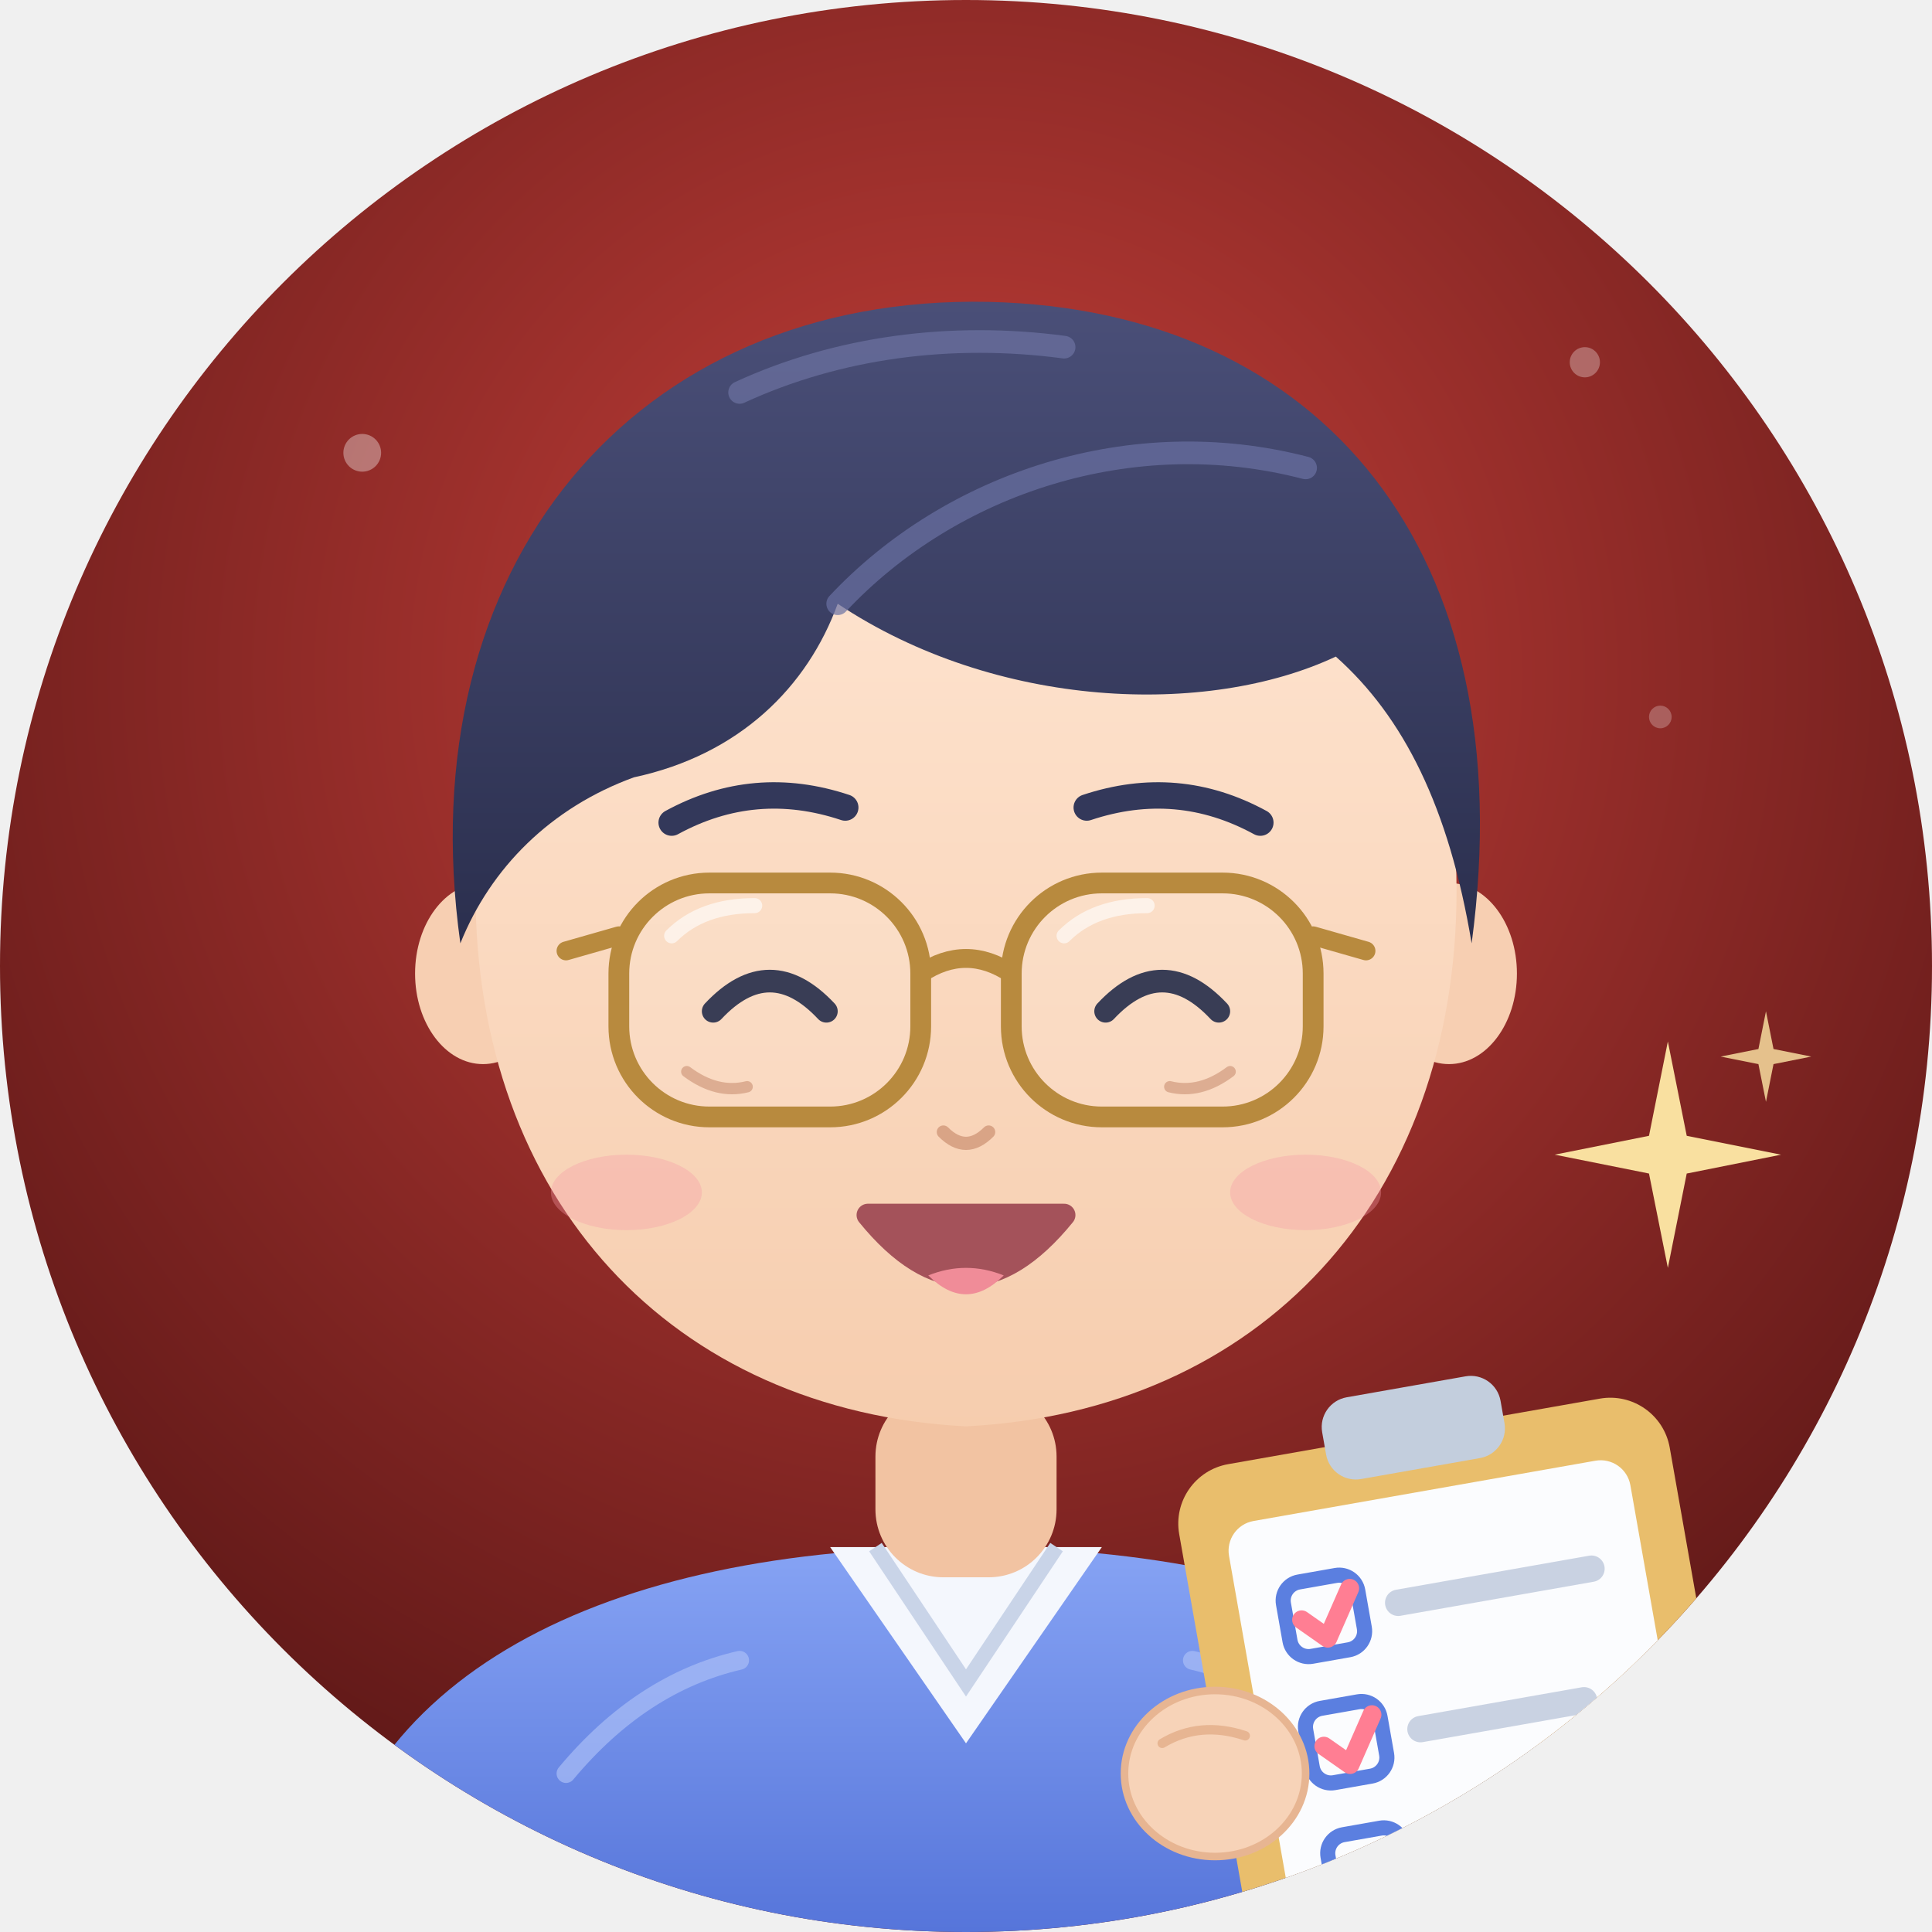
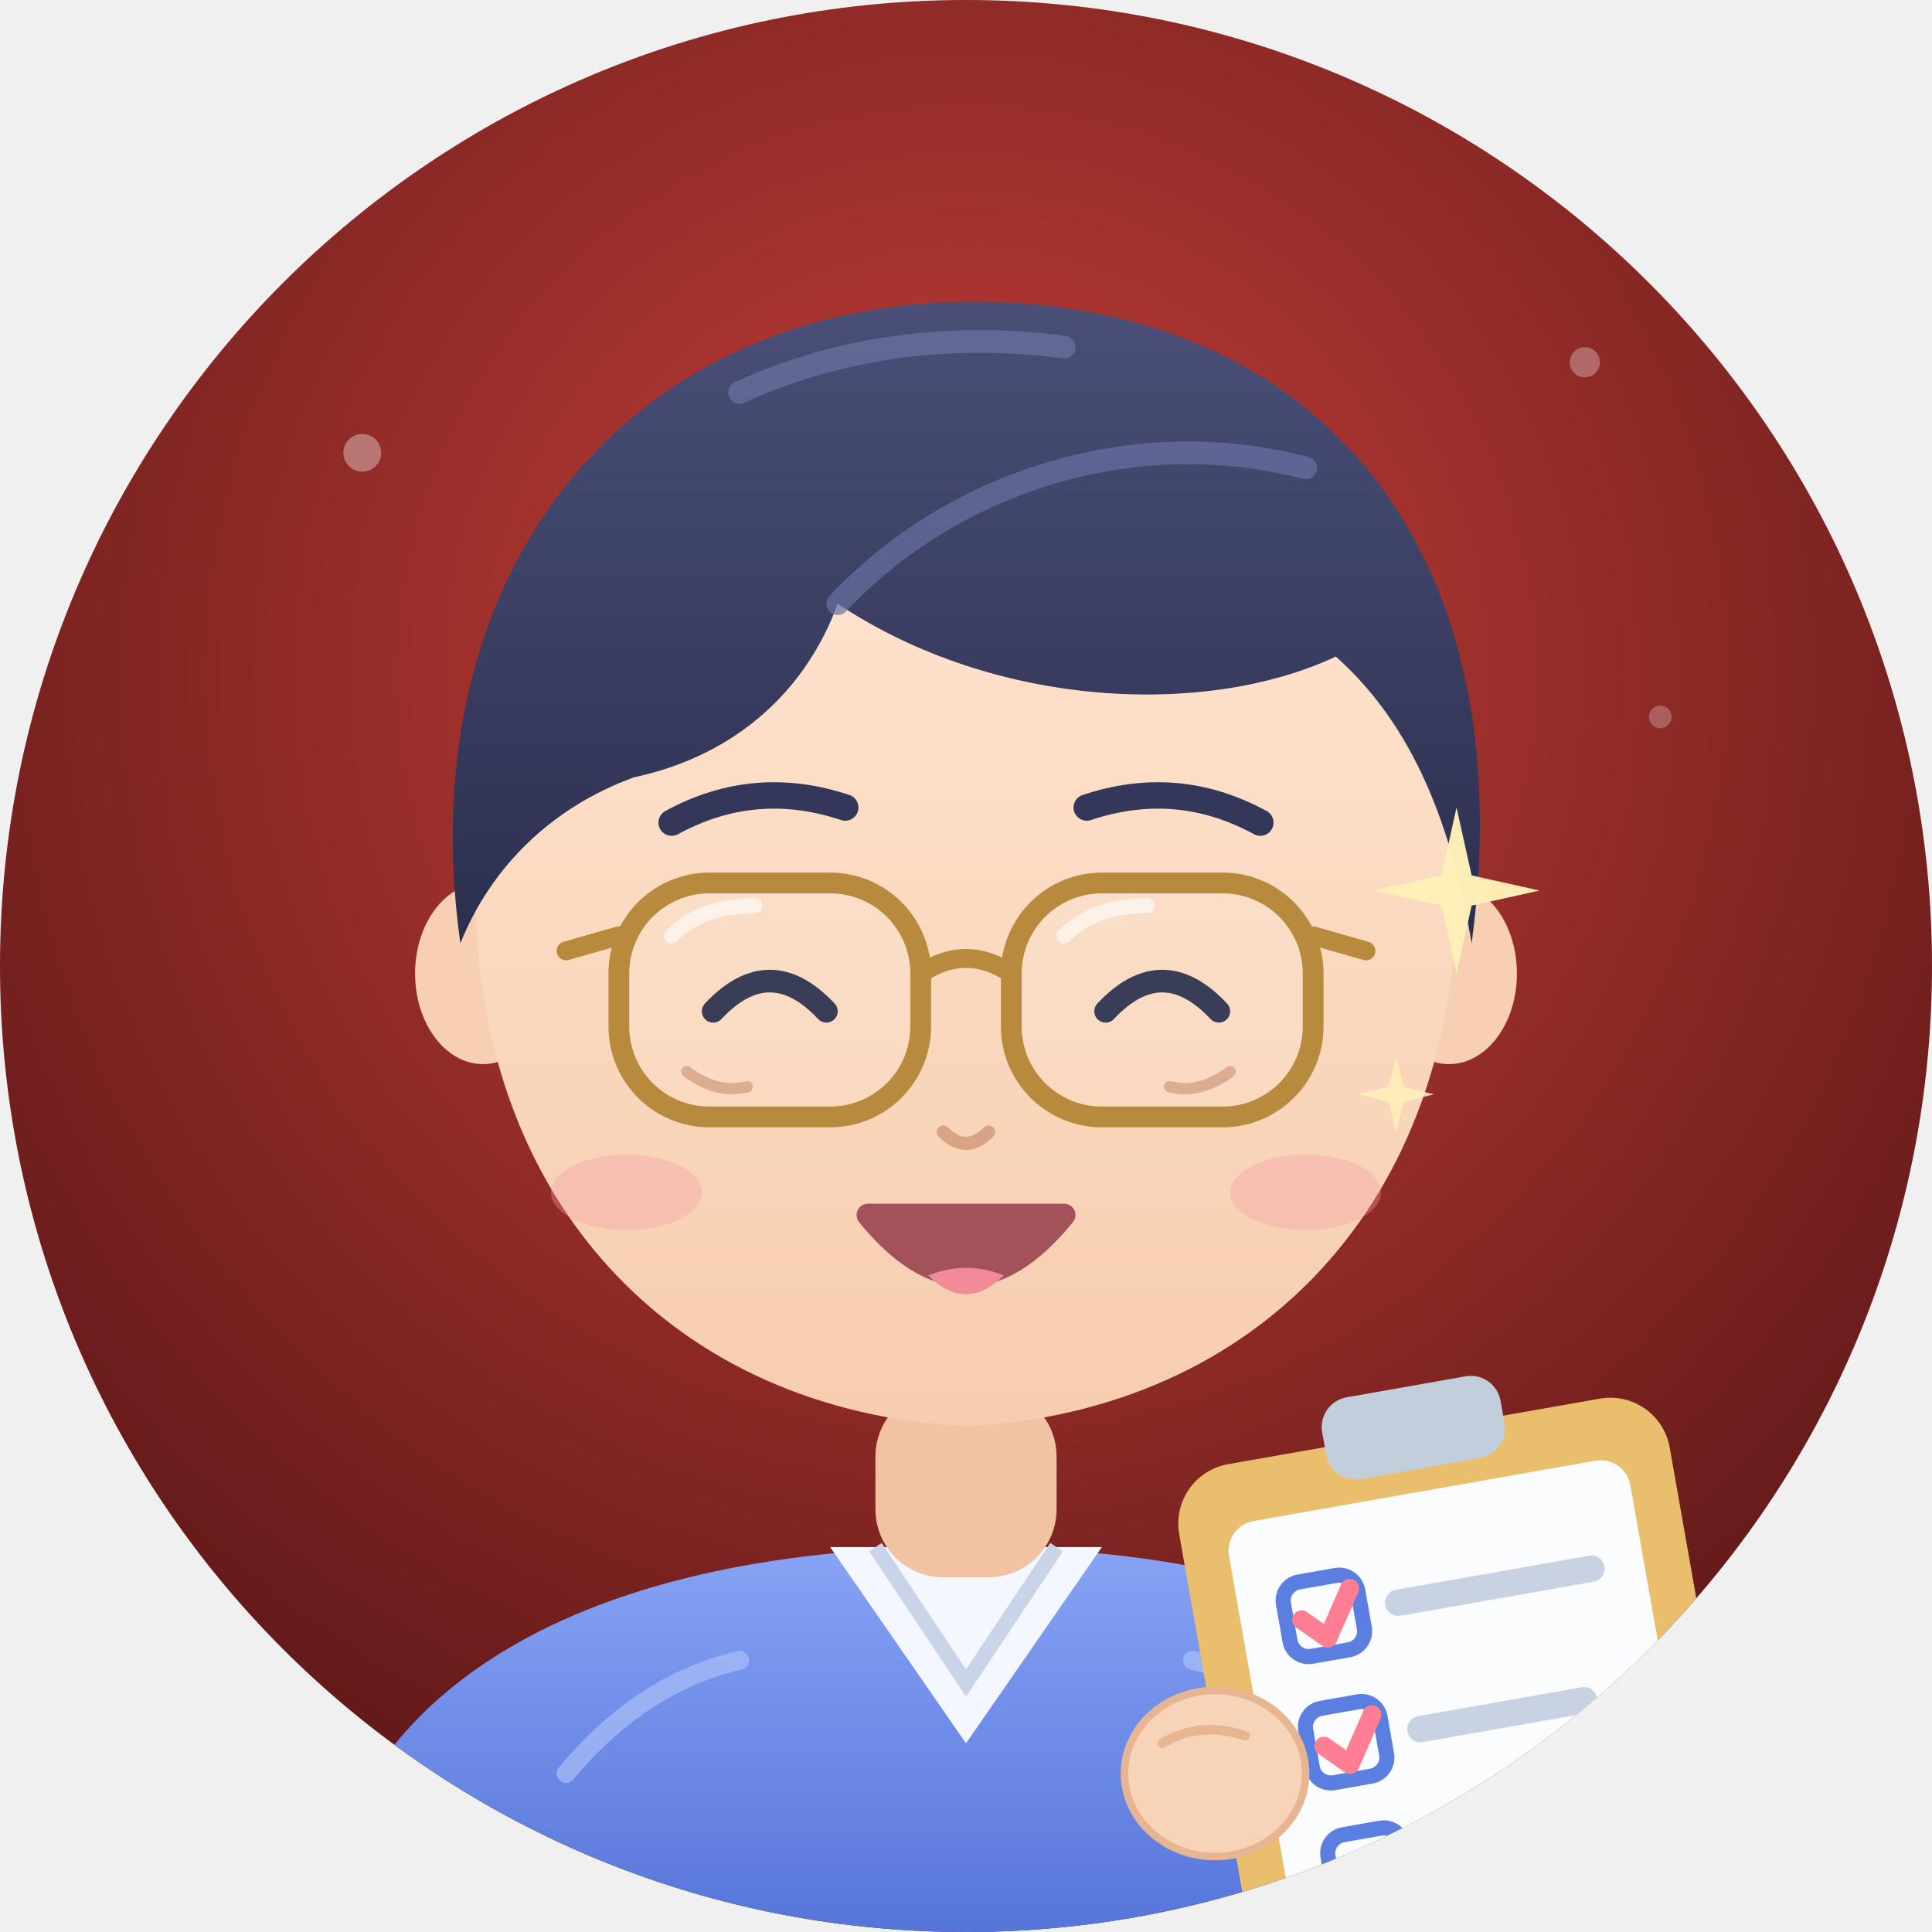
<svg xmlns="http://www.w3.org/2000/svg" viewBox="0 0 512 512" width="512" height="512">
  <defs>
    <radialGradient id="bg" cx="0.5" cy="0.35" r="0.75">
      <stop offset="0" stop-color="#C8403A" />
      <stop offset="1" stop-color="#4E1212" />
    </radialGradient>
    <linearGradient id="skin" x1="0" y1="0" x2="0" y2="1">
      <stop offset="0" stop-color="#FFE6D3" />
      <stop offset="1" stop-color="#F6CDAE" />
    </linearGradient>
    <linearGradient id="coat" x1="0" y1="0" x2="0" y2="1">
      <stop offset="0" stop-color="#86A3F4" />
      <stop offset="1" stop-color="#5675DA" />
    </linearGradient>
    <linearGradient id="hair" x1="0" y1="0" x2="0" y2="1">
      <stop offset="0" stop-color="#4A4F78" />
      <stop offset="1" stop-color="#2B2F4E" />
    </linearGradient>
    <radialGradient id="eye" cx="0.5" cy="0.4" r="0.6">
      <stop offset="0" stop-color="#4A5FA8" />
      <stop offset="1" stop-color="#1B2142" />
    </radialGradient>
    <clipPath id="circle">
      <circle cx="256" cy="256" r="256" />
    </clipPath>
  </defs>
  <g clip-path="url(#circle)">
    <rect width="512" height="512" fill="url(#bg)" />
    <circle cx="96" cy="120" r="5" fill="#FFFFFF" opacity="0.35" />
    <circle cx="420" cy="96" r="4" fill="#FFFFFF" opacity="0.3" />
    <circle cx="440" cy="190" r="3" fill="#FFFFFF" opacity="0.25" />
    <path d="M84,512 C92,444 160,410 256,410 C352,410 420,444 428,512 Z" fill="url(#coat)" />
    <path d="M220,410 L256,462 L292,410 Z" fill="#F4F7FD" />
    <path d="M232,410 L256,446 L280,410" fill="none" stroke="#C9D4E8" stroke-width="4" />
    <path d="M150,470 Q170,446 196,440 M362,470 Q342,446 316,440" fill="none" stroke="#A9BEF7" stroke-width="5" stroke-linecap="round" opacity="0.7" />
    <rect x="232" y="368" width="48" height="50" rx="18" fill="#F2C3A2" />
    <ellipse cx="128" cy="258" rx="18" ry="24" fill="#F7CFB2" />
    <ellipse cx="384" cy="258" rx="18" ry="24" fill="#F7CFB2" />
    <path d="M126,236 C126,150 186,112 256,112 C326,112 386,150 386,236 C386,318 334,374 256,378 C178,374 126,318 126,236 Z" fill="url(#skin)" />
    <path d="M122,250 C108,150 168,78 262,80 C350,82 404,146 390,250              C384,214 372,190 354,174              C320,190 264,188 222,160              C214,182 196,200 168,206              C146,214 130,230 122,250 Z" fill="url(#hair)" />
    <path d="M222,160 C252,128 300,112 346,124" fill="none" stroke="#6A71A3" stroke-width="6" stroke-linecap="round" opacity="0.7" />
    <path d="M196,104 C222,92 252,88 282,92" fill="none" stroke="#7B82B3" stroke-width="6" stroke-linecap="round" opacity="0.5" />
    <path d="M178,218 Q200,206 224,214" fill="none" stroke="#33385A" stroke-width="7" stroke-linecap="round" />
    <path d="M288,214 Q312,206 334,218" fill="none" stroke="#33385A" stroke-width="7" stroke-linecap="round" />
    <path d="M189,268 Q204,252 219,268" fill="none" stroke="#232842" stroke-width="6" stroke-linecap="round" />
    <path d="M293,268 Q308,252 323,268" fill="none" stroke="#232842" stroke-width="6" stroke-linecap="round" />
    <path d="M182,284 Q190,290 198,288 M326,284 Q318,290 310,288" fill="none" stroke="#D9A486" stroke-width="3" stroke-linecap="round" />
    <rect x="164" y="234" width="80" height="62" rx="24" fill="#FFFFFF" fill-opacity="0.10" stroke="#B88A3E" stroke-width="5.5" />
    <rect x="268" y="234" width="80" height="62" rx="24" fill="#FFFFFF" fill-opacity="0.10" stroke="#B88A3E" stroke-width="5.5" />
    <path d="M244,258 Q256,250 268,258" fill="none" stroke="#B88A3E" stroke-width="5" stroke-linecap="round" />
    <path d="M150,252 L164,248 M362,252 L348,248" stroke="#B88A3E" stroke-width="5" stroke-linecap="round" />
    <path d="M178,248 Q186,240 200,240" fill="none" stroke="#FFFFFF" stroke-opacity="0.6" stroke-width="4" stroke-linecap="round" />
    <path d="M282,248 Q290,240 304,240" fill="none" stroke="#FFFFFF" stroke-opacity="0.6" stroke-width="4" stroke-linecap="round" />
    <ellipse cx="166" cy="316" rx="20" ry="10" fill="#F59AA6" opacity="0.35" />
    <ellipse cx="346" cy="316" rx="20" ry="10" fill="#F59AA6" opacity="0.35" />
    <path d="M250,300 Q256,306 262,300" fill="none" stroke="#D9A486" stroke-width="3.5" stroke-linecap="round" />
    <path d="M230,322 Q256,354 282,322 Z" fill="#A4525A" stroke="#A4525A" stroke-width="6" stroke-linecap="round" stroke-linejoin="round" />
    <path d="M246,338 Q256,348 266,338 Q256,334 246,338 Z" fill="#F08C98" />
    <g transform="translate(18 26) rotate(-10 372 440)">
      <rect x="306" y="352" width="132" height="168" rx="16" fill="#E9BE6C" />
      <rect x="318" y="368" width="108" height="142" rx="8" fill="#FBFCFE" />
      <rect x="348" y="340" width="48" height="22" rx="8" fill="#C3CEDD" />
      <g stroke-linecap="round" stroke-linejoin="round">
        <rect x="330" y="386" width="20" height="20" rx="5" fill="none" stroke="#5B7FE0" stroke-width="4" />
        <path d="M334,396 L340,402 L348,390" fill="none" stroke="#FF7E93" stroke-width="5" />
        <line x1="360" y1="396" x2="412" y2="396" stroke="#C9D2E2" stroke-width="7" />
        <rect x="330" y="420" width="20" height="20" rx="5" fill="none" stroke="#5B7FE0" stroke-width="4" />
        <path d="M334,430 L340,436 L348,424" fill="none" stroke="#FF7E93" stroke-width="5" />
        <line x1="360" y1="430" x2="404" y2="430" stroke="#C9D2E2" stroke-width="7" />
        <rect x="330" y="454" width="20" height="20" rx="5" fill="none" stroke="#5B7FE0" stroke-width="4" />
        <line x1="360" y1="464" x2="408" y2="464" stroke="#C9D2E2" stroke-width="7" />
      </g>
    </g>
    <ellipse cx="322" cy="470" rx="24" ry="22" fill="#F7D3B8" stroke="#E7B592" stroke-width="2" />
    <path d="M308,462 Q318,456 330,460" fill="none" stroke="#E7B592" stroke-width="2.5" stroke-linecap="round" />
-     <path d="M442,276 L447,301 L472,306 L447,311 L442,336 L437,311 L412,306 L437,301 Z" fill="#FFE9A6" opacity="0.95" />
-     <path d="M468,268 L470,278 L480,280 L470,282 L468,292 L466,282 L456,280 L466,278 Z" fill="#FFE9A6" opacity="0.8" />
+     <path d="M386,214 L390,232 L408,236 L390,240 L386,258 L382,240 L364,236 L382,232 Z" fill="#FFF1B8" opacity="0.98" />
+     <path d="M370,280 L372,288 L380,290 L372,292 L370,300 L368,292 L360,290 L368,288 Z" fill="#FFF1B8" opacity="0.85" />
  </g>
</svg>
